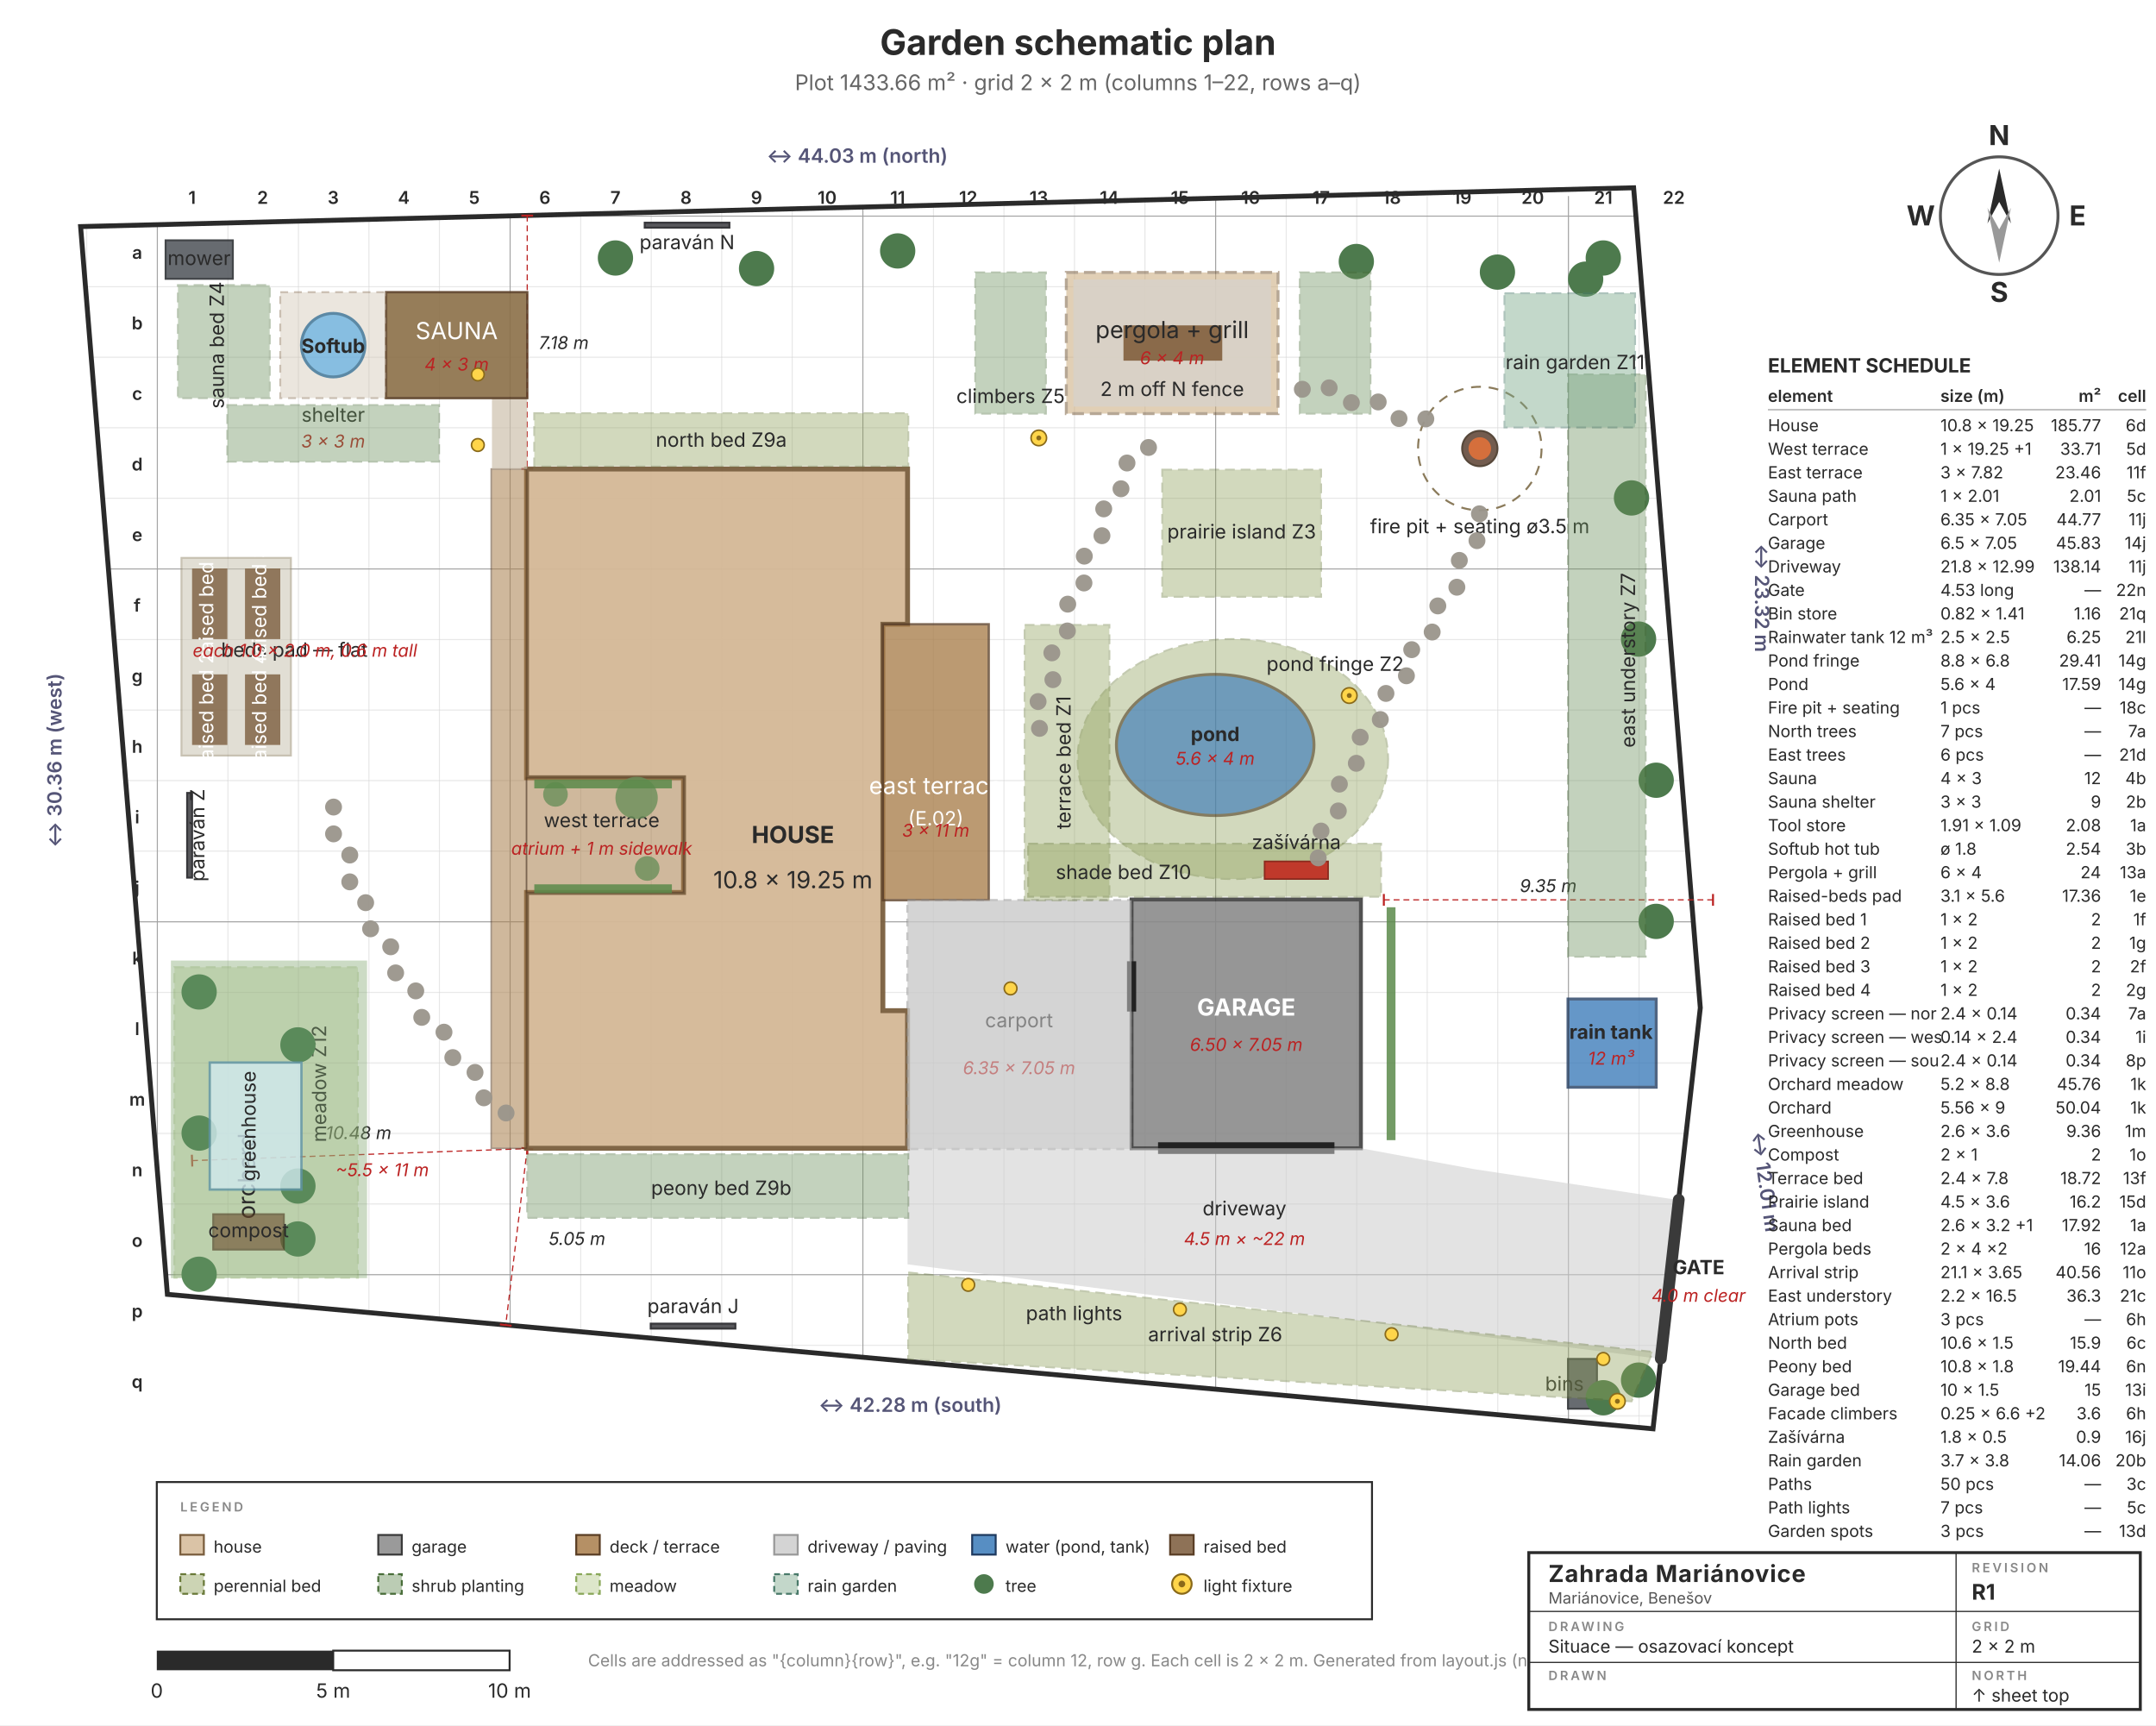
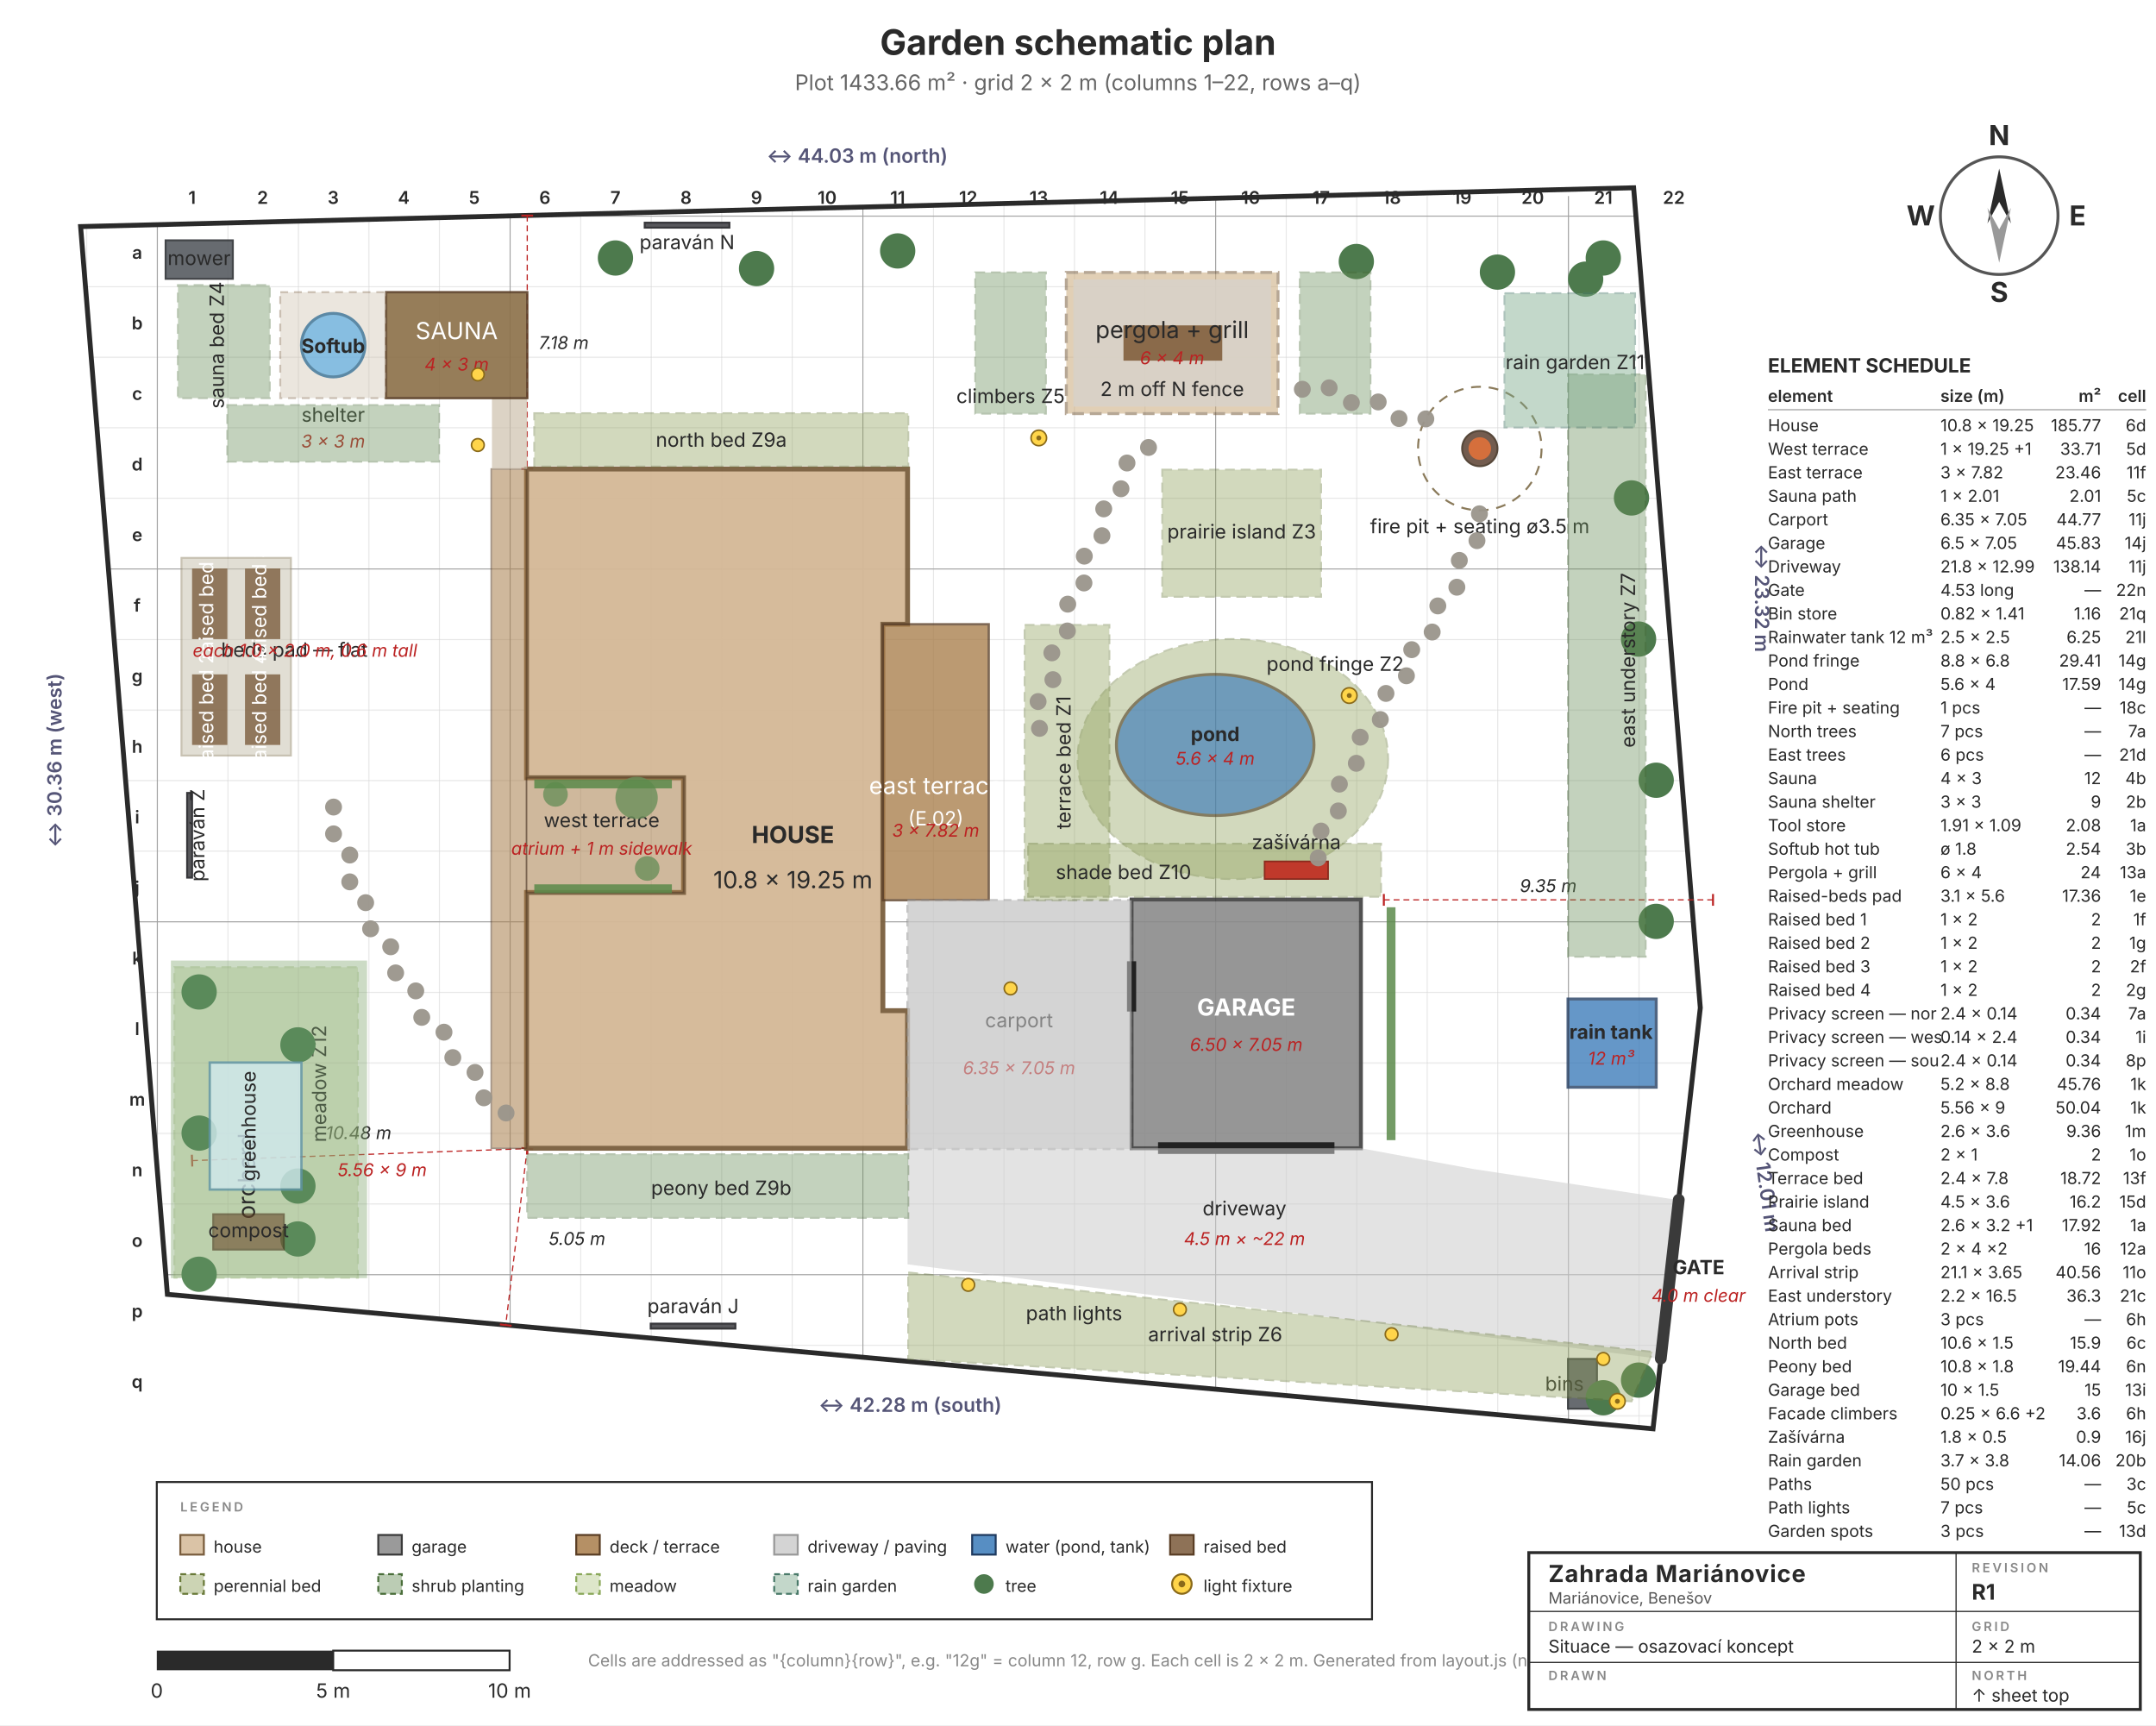
<svg xmlns="http://www.w3.org/2000/svg" viewBox="0 0 1100 880" font-family="-apple-system, BlinkMacSystemFont, sans-serif">
  <defs>
    <pattern id="cellgrid" width="36" height="36" patternUnits="userSpaceOnUse">
      <path d="M 36 0 L 0 0 0 36" fill="none" stroke="#d8d8d8" stroke-width="0.6" />
    </pattern>
    <pattern id="majorgrid" x="0" y="0" width="180" height="180" patternUnits="userSpaceOnUse">
      <rect width="180" height="180" fill="url(#cellgrid)" />
      <path d="M 180 0 L 0 0 0 180" fill="none" stroke="#a0a0a0" stroke-width="1" />
    </pattern>
    <clipPath id="plotShape">
      <polygon points="-38.88,5.58 753.48,-14.22 787.5,404.1 779.4,475.74 763.38,618.84 5.4,550.26" />
    </clipPath>
  </defs>
  <style>
    text { font-family: -apple-system, sans-serif; fill: #2a2a2a; }
    .title { font-size: 18px; font-weight: 700; text-anchor: middle; }
    .subtitle { font-size: 11px; fill: #666; text-anchor: middle; }
    .lbl { font-size: 12px; text-anchor: middle; }
    .lbl-w { font-size: 12px; text-anchor: middle; fill: white; }
    .lbl-sm { font-size: 10px; text-anchor: middle; }
    .lbl-sm-w { font-size: 10px; text-anchor: middle; fill: white; }
    .compass { font-size: 14px; font-weight: 700; text-anchor: middle; }
    .strana { font-size: 10px; fill: #557; font-weight: 600; text-anchor: middle; }
    .dim { font-size: 9px; fill: #b22; text-anchor: middle; font-style: italic; }
    .axis { font-size: 9px; fill: #555; text-anchor: middle; font-weight: 600; }
    .tb-proj { font-size: 12px; font-weight: 700; letter-spacing: 0.4px; }
    .tb-sub { font-size: 8px; fill: #555; }
    .tb-lbl { font-size: 6.5px; fill: #888; font-weight: 600; letter-spacing: 1.2px; }
    .tb-val { font-size: 9px; }
    .tb-rev { font-size: 11px; font-weight: 700; }
    .leg { font-size: 8.5px; }
    .note { font-size: 8.5px; fill: #888; }
  </style>
  <rect x="0" y="0" width="1100" height="880" fill="white" />
  <text x="550" y="28" class="title">Garden schematic plan</text>
  <text x="550" y="46" class="subtitle">Plot 1433.66 m² · grid 2 × 2 m (columns 1–22, rows a–q)</text>
  <g transform="translate(80, 110)">
    <g clip-path="url(#plotShape)">
      <rect x="-50" y="-10" width="900" height="700" fill="url(#majorgrid)" />
    </g>
    <polygon points="-38.88,5.58 753.48,-14.22 787.5,404.1 779.4,475.74 763.38,618.84 5.4,550.26" fill="none" stroke="#2a2a2a" stroke-width="2.5" />
    <g class="axis-labels" font-size="9" fill="#555" text-anchor="middle" font-weight="600">
      <text x="18" y="-6">1</text>
      <text x="54" y="-6">2</text>
      <text x="90" y="-6">3</text>
      <text x="126" y="-6">4</text>
      <text x="162" y="-6">5</text>
      <text x="198" y="-6">6</text>
      <text x="234" y="-6">7</text>
      <text x="270" y="-6">8</text>
      <text x="306" y="-6">9</text>
      <text x="342" y="-6">10</text>
      <text x="378" y="-6">11</text>
      <text x="414" y="-6">12</text>
      <text x="450" y="-6">13</text>
      <text x="486" y="-6">14</text>
      <text x="522" y="-6">15</text>
      <text x="558" y="-6">16</text>
      <text x="594" y="-6">17</text>
      <text x="630" y="-6">18</text>
      <text x="666" y="-6">19</text>
      <text x="702" y="-6">20</text>
      <text x="738" y="-6">21</text>
      <text x="774" y="-6">22</text>
    </g>
    <g class="axis-labels" font-size="9" fill="#555" text-anchor="middle" font-weight="600">
      <text x="-10" y="22">a</text>
      <text x="-10" y="58">b</text>
      <text x="-10" y="94">c</text>
      <text x="-10" y="130">d</text>
      <text x="-10" y="166">e</text>
      <text x="-10" y="202">f</text>
      <text x="-10" y="238">g</text>
      <text x="-10" y="274">h</text>
      <text x="-10" y="310">i</text>
      <text x="-10" y="346">j</text>
      <text x="-10" y="382">k</text>
      <text x="-10" y="418">l</text>
      <text x="-10" y="454">m</text>
      <text x="-10" y="490">n</text>
      <text x="-10" y="526">o</text>
      <text x="-10" y="562">p</text>
      <text x="-10" y="598">q</text>
    </g>
    <text x="357.3" y="-27" class="strana">↔ 44.03 m (north)</text>
    <text x="815.4" y="194.94" class="strana" transform="rotate(90, 815.4, 194.94)">↔ 23.32 m</text>
    <text x="817.2" y="493.2" class="strana" transform="rotate(82, 817.2, 493.2)">↔ 12.01 m</text>
    <text x="384.3" y="610.2" class="strana">↔ 42.28 m (south)</text>
    <text x="-48.6" y="277.92" class="strana" transform="rotate(-90, -48.6, 277.92)">↔ 30.36 m (west)</text>
    <g stroke="#b22" stroke-width="0.6" fill="#b22">
      <line x1="189" y1="0" x2="189" y2="129.06" stroke-dasharray="3,2" />
      <line x1="186" y1="0" x2="192" y2="0" stroke-width="1" />
      <line x1="186" y1="129.06" x2="192" y2="129.06" stroke-width="1" />
      <text x="194.94" y="68.04" font-size="9" font-style="italic" stroke="none" text-anchor="start">7.18 m</text>
      <line x1="18" y1="482.04" x2="189" y2="475.92" stroke-dasharray="3,2" />
      <line x1="18.11" y1="485.04" x2="17.89" y2="479.04" stroke-width="1" />
      <line x1="189.11" y1="478.92" x2="188.89" y2="472.92" stroke-width="1" />
      <text x="102.96" y="471.06" font-size="9" font-style="italic" stroke="none" text-anchor="middle">10.48 m</text>
      <line x1="189" y1="475.92" x2="178.02" y2="565.92" stroke-dasharray="3,2" />
      <line x1="186.02" y1="475.56" x2="191.98" y2="476.28" stroke-width="1" />
      <line x1="175.04" y1="565.56" x2="181" y2="566.28" stroke-width="1" />
      <text x="199.98" y="525.06" font-size="9" font-style="italic" stroke="none" text-anchor="start">5.05 m</text>
      <line x1="626.04" y1="349.02" x2="793.98" y2="349.02" stroke-dasharray="3,2" />
      <line x1="626.04" y1="352.02" x2="626.04" y2="346.02" stroke-width="1" />
      <line x1="793.98" y1="352.02" x2="793.98" y2="346.02" stroke-width="1" />
      <text x="709.92" y="345.06" font-size="9" font-style="italic" stroke="none" text-anchor="middle">9.35 m</text>
    </g>
    <g class="el" data-id="house">
      <polygon points="188.64,129.24 383.04,129.24 383.04,208.44 370.44,208.44 370.44,405.54 383.04,405.54 383.04,475.74 188.64,475.74 188.64,345.24 268.74,345.24 268.74,286.74 188.64,286.74" fill="#d4b896" opacity="0.95" stroke="#7a5e3e" stroke-width="2.5" />
      <text x="324.54" y="320.04" class="lbl" font-size="20" font-weight="700">HOUSE</text>
      <text x="324.54" y="343.08" class="lbl">10.8 × 19.25 m</text>
    </g>
    <g class="el" data-id="westTerrace">
      <rect x="170.64" y="129.24" width="18" height="346.5" fill="#a87d4a" opacity="0.55" stroke="#5a3e25" stroke-width="0.8" />
      <rect x="188.64" y="286.74" width="80.1" height="58.5" fill="#a87d4a" opacity="0.55" stroke="#5a3e25" stroke-width="0.8" />
      <text x="226.98" y="311.94" class="lbl-sm">west terrace</text>
      <text x="226.98" y="325.98" class="dim">atrium + 1 m sidewalk</text>
    </g>
    <g class="el" data-id="eastTerrace">
      <rect x="370.44" y="208.44" width="54" height="140.76" fill="#a87d4a" opacity="0.78" stroke="#5a3e25" stroke-width="1.2" />
      <text x="397.44" y="295.02" class="lbl-w">east terrace</text>
      <text x="397.44" y="311.04" class="lbl-sm-w">(E.02)</text>
-       <text x="397.44" y="316.8" class="dim" fill="#fff">3 × 11 m</text>
+       <text x="397.44" y="316.8" class="dim" fill="#fff">3 × 7.82 m</text>
    </g>
    <g class="el" data-id="saunaPath">
      <rect x="171" y="93.06" width="18" height="36.18" fill="#cdc1ad" opacity="0.7" />
    </g>
    <g class="el" data-id="carport">
      <rect x="383.04" y="349.2" width="114.3" height="126.9" fill="#bdbdbd" opacity="0.5" stroke="#888" stroke-width="1.2" stroke-dasharray="4,3" />
      <text x="439.92" y="414" class="lbl-sm">carport</text>
      <text x="439.92" y="437.94" class="dim">6.35 × 7.05 m</text>
    </g>
    <g class="el" data-id="garage">
      <rect x="497.34" y="348.84" width="117" height="126.9" fill="#888" opacity="0.88" stroke="#3a3a3a" stroke-width="2" />
      <rect x="510.84" y="472.68" width="90" height="5.94" fill="#222" />
      <rect x="495" y="380.34" width="4.68" height="25.65" fill="#222" />
      <text x="555.84" y="408.06" class="lbl-w" font-size="14" font-weight="700">GARAGE</text>
      <text x="555.84" y="426.06" class="dim" fill="#fff">6.50 × 7.05 m</text>
    </g>
    <g class="el" data-id="driveway">
      <polygon points="383.04,349.2 497.34,349.2 497.34,475.74 614.34,475.74 671.94,486.36 775.44,502.02 765.9,583.02 383.04,534.96" fill="#cccccc" opacity="0.55" />
      <text x="554.94" y="509.94" class="lbl-sm">driveway</text>
      <text x="554.94" y="525.06" class="dim">4.5 m × ~22 m</text>
    </g>
    <g class="el" data-id="gate">
      <line x1="776.52" y1="502.02" x2="767.34" y2="583.02" fill="none" stroke="#3a3a3a" stroke-width="6" stroke-linecap="round" />
      <text x="786.6" y="540" class="lbl-sm" font-weight="700" text-anchor="start">GATE</text>
      <text x="786.6" y="554.04" class="dim" text-anchor="start">4.0 m clear</text>
    </g>
    <g class="el" data-id="binStore">
      <g clip-path="url(#plotShape)">
        <rect x="720" y="583.2" width="14.76" height="25.38" fill="#5a5e64" opacity="0.92" stroke="#33363a" stroke-width="1" />
      </g>
      <text x="718.2" y="599.4" class="lbl-sm" fill="#333" text-anchor="end">bins</text>
    </g>
    <g class="el" data-id="rainTank">
      <rect x="720" y="399.6" width="45" height="45" fill="#3a7ab8" opacity="0.78" stroke="#1f3a5f" stroke-width="1.5" />
      <text x="741.96" y="419.94" class="lbl-sm" fill="#fff" font-weight="700">rain tank</text>
      <text x="741.96" y="433.08" class="dim" fill="#fff">12 m³</text>
    </g>
    <g class="el" data-id="pondFringe">
      <ellipse cx="549" cy="277.2" rx="79.2" ry="61.2" fill="#8fa05a" opacity="0.4" stroke="#6a7a3a" stroke-width="1" stroke-dasharray="5,3" />
      <text x="601.2" y="232.2" class="lbl-sm" fill="#3a5a28">pond fringe Z2</text>
    </g>
    <g class="el" data-id="pond">
      <ellipse cx="540" cy="270" rx="50.4" ry="36" fill="#3a7ab8" opacity="0.65" stroke="#5a4a30" stroke-width="1.5" />
      <text x="540" y="268.02" class="lbl-sm" fill="#fff" font-weight="700">pond</text>
      <text x="540" y="280.08" class="dim" fill="#fff">5.6 × 4 m</text>
    </g>
    <g class="el" data-id="firePit">
      <circle cx="675" cy="118.8" r="31.5" fill="none" stroke="#8a7a5a" stroke-width="1" stroke-dasharray="5,4" />
      <circle cx="675" cy="118.8" r="9" fill="#5a4030" opacity="0.85" stroke="#3a2818" stroke-width="1" />
      <circle cx="675" cy="118.8" r="5.76" fill="#ff7733" opacity="0.7" />
      <text x="675" y="162" class="lbl-sm" fill="#5a4828">fire pit + seating ø3.5 m</text>
    </g>
    <g class="el" data-id="northTrees">
      <circle cx="234" cy="21.6" r="9" fill="#4d7a4d" />
      <circle cx="306" cy="27" r="9" fill="#4d7a4d" />
      <circle cx="378" cy="18" r="9" fill="#4d7a4d" />
      <circle cx="612" cy="23.4" r="9" fill="#4d7a4d" />
      <circle cx="684" cy="28.8" r="9" fill="#4d7a4d" />
      <circle cx="738" cy="21.6" r="9" fill="#4d7a4d" />
      <circle cx="729" cy="32.4" r="9" fill="#4d7a4d" />
    </g>
    <g class="el" data-id="eastTrees">
      <circle cx="752.4" cy="144" r="9" fill="#4d7a4d" />
      <circle cx="756" cy="216" r="9" fill="#4d7a4d" />
      <circle cx="765" cy="288" r="9" fill="#4d7a4d" />
      <circle cx="765" cy="360" r="9" fill="#4d7a4d" />
      <circle cx="756" cy="594" r="9" fill="#4d7a4d" />
      <circle cx="738" cy="603" r="9" fill="#4d7a4d" />
    </g>
    <g class="el" data-id="sauna">
      <rect x="117" y="39.06" width="72" height="54" fill="#8b6f47" opacity="0.9" stroke="#5a3e25" stroke-width="1.2" />
      <text x="153" y="63" class="lbl-w">SAUNA</text>
      <text x="153" y="79.02" class="dim" fill="#fff">4 × 3 m</text>
    </g>
    <g class="el" data-id="saunaShelter">
      <rect x="63" y="39.06" width="54" height="54" fill="#cdc1ad" opacity="0.4" stroke="#7a5e3e" stroke-width="1" stroke-dasharray="4,3" />
      <text x="90" y="105.12" class="lbl-sm" fill="#5a4828">shelter</text>
      <text x="90" y="118.26" class="dim">3 × 3 m</text>
    </g>
    <g class="el" data-id="toolStore">
      <g clip-path="url(#plotShape)">
        <rect x="4.5" y="12.6" width="34.29" height="19.62" fill="#5a5e64" opacity="0.92" stroke="#33363a" stroke-width="1" />
      </g>
      <text x="21.6" y="25.2" class="lbl-sm" fill="#fff">mower</text>
    </g>
    <g class="el" data-id="softub">
      <circle cx="90" cy="66.06" r="16.2" fill="#5dade2" opacity="0.7" stroke="#1f618d" stroke-width="1.5" />
      <text x="90" y="70.02" class="lbl-sm" fill="#1f3a5f" font-weight="700">Softub</text>
    </g>
    <g class="el" data-id="pergola">
      <rect x="464.04" y="28.98" width="108" height="72" fill="#c8a878" opacity="0.55" stroke="#7a5e3e" stroke-width="1.5" stroke-dasharray="6,3" />
      <rect x="467.64" y="32.58" width="100.8" height="64.8" fill="#d8d2c8" opacity="0.9" />
      <rect x="493.2" y="55.98" width="50.4" height="18" fill="#8a6a4a" />
      <text x="518.04" y="62.46" class="lbl">pergola + grill</text>
      <text x="518.04" y="75.78" class="dim">6 × 4 m</text>
      <text x="518.04" y="91.98" class="lbl-sm" fill="#5a4828">2 m off N fence</text>
    </g>
    <g class="el" data-id="raisedBedsPad">
      <g clip-path="url(#plotShape)">
        <rect x="12.6" y="174.6" width="55.8" height="100.8" fill="#c8c2b0" opacity="0.55" stroke="#9a9074" stroke-width="1" />
      </g>
      <text x="70.2" y="225" class="lbl-sm" fill="#5a5030" text-anchor="start">beds pad — flat</text>
    </g>
    <g class="el" data-id="raisedBed1">
      <rect x="18" y="180" width="18" height="36" fill="#7a5a3a" opacity="0.78" />
      <text x="28.8" y="198" class="lbl-sm-w" transform="rotate(-90, 28.8, 198)">raised bed 1</text>
    </g>
    <g class="el" data-id="raisedBed2">
      <rect x="18" y="234" width="18" height="36" fill="#7a5a3a" opacity="0.78" />
      <text x="28.8" y="252" class="lbl-sm-w" transform="rotate(-90, 28.8, 252)">raised bed 2</text>
    </g>
    <g class="el" data-id="raisedBed3">
      <rect x="45" y="180" width="18" height="36" fill="#7a5a3a" opacity="0.78" />
      <text x="55.8" y="198" class="lbl-sm-w" transform="rotate(-90, 55.8, 198)">raised bed 3</text>
    </g>
    <g class="el" data-id="raisedBed4">
      <rect x="45" y="234" width="18" height="36" fill="#7a5a3a" opacity="0.78" />
      <text x="55.8" y="252" class="lbl-sm-w" transform="rotate(-90, 55.8, 252)">raised bed 4</text>
      <text x="75.6" y="225" class="dim" text-anchor="start">each 1.0 × 2.0 m, 0.6 m tall</text>
    </g>
    <g class="el" data-id="screenNorth">
      <rect x="248.94" y="3.6" width="43.2" height="2.52" fill="#4a4a4e" opacity="0.92" stroke="#26262a" stroke-width="1" />
      <text x="270.54" y="17.1" class="lbl-sm" fill="#3a3a3e">paraván N</text>
    </g>
    <g class="el" data-id="screenWest">
      <rect x="15.48" y="294.48" width="2.52" height="43.2" fill="#4a4a4e" opacity="0.92" stroke="#26262a" stroke-width="1" />
      <text x="24.3" y="316.08" class="lbl-sm" fill="#3a3a3e" transform="rotate(-90, 24.3, 316.08)">paraván Z</text>
    </g>
    <g class="el" data-id="screenSouth">
      <rect x="252" y="565.2" width="43.2" height="2.52" fill="#4a4a4e" opacity="0.92" stroke="#26262a" stroke-width="1" />
      <text x="273.6" y="559.8" class="lbl-sm" fill="#3a3a3e">paraván J</text>
    </g>
    <g class="el" data-id="orchardMeadow">
      <g clip-path="url(#plotShape)">
        <rect x="9" y="383.4" width="93.6" height="158.4" fill="#b5c98a" opacity="0.35" stroke="#8aa85a" stroke-width="1" stroke-dasharray="5,3" />
      </g>
      <text x="86.4" y="442.8" class="lbl-sm" fill="#3a5a28" transform="rotate(-90, 86.4, 442.8)">meadow Z12</text>
    </g>
    <g class="el" data-id="orchard">
      <g clip-path="url(#plotShape)">
        <rect x="7.2" y="379.98" width="100.08" height="162" fill="#7fa66f" opacity="0.4" />
      </g>
      <circle cx="21.6" cy="396" r="9" fill="#5a8a5a" />
      <circle cx="72" cy="423" r="9" fill="#5a8a5a" />
      <circle cx="21.6" cy="468" r="9" fill="#5a8a5a" />
      <circle cx="72" cy="495" r="9" fill="#5a8a5a" />
      <circle cx="21.6" cy="540" r="9" fill="#5a8a5a" />
      <circle cx="72" cy="522" r="9" fill="#5a8a5a" />
      <text x="50.04" y="489.96" class="lbl" transform="rotate(-90, 50.04, 489.96)">orchard</text>
-       <text x="115.02" y="489.96" class="dim" text-anchor="start">~5.5 × 11 m</text>
+       <text x="115.02" y="489.96" class="dim" text-anchor="start">5.56 × 9 m</text>
    </g>
    <g class="el" data-id="greenhouse">
      <g clip-path="url(#plotShape)">
        <rect x="27" y="432" width="46.8" height="64.8" fill="#cfe8ef" opacity="0.8" stroke="#5f93a8" stroke-width="1.2" />
      </g>
      <text x="50.4" y="464.4" class="lbl-sm" fill="#245a6a" transform="rotate(-90, 50.4, 464.4)">greenhouse</text>
    </g>
    <g class="el" data-id="compost">
      <g clip-path="url(#plotShape)">
        <rect x="28.8" y="509.4" width="36" height="18" fill="#6a4a2a" opacity="0.6" stroke="#4a3218" stroke-width="1" />
      </g>
      <text x="46.8" y="521.1" class="lbl-sm" fill="#fff">compost</text>
    </g>
    <g class="el" data-id="bedTerrace">
      <rect x="442.8" y="208.8" width="43.2" height="140.4" fill="#8fa05a" opacity="0.4" stroke="#6a7a3a" stroke-width="1" stroke-dasharray="5,3" />
      <text x="466.2" y="279" class="lbl-sm" fill="#3a5a28" transform="rotate(-90, 466.2, 279)">terrace bed Z1</text>
    </g>
    <g class="el" data-id="prairieIsland">
      <rect x="513" y="129.6" width="81" height="64.8" fill="#8fa05a" opacity="0.4" stroke="#6a7a3a" stroke-width="1" stroke-dasharray="5,3" />
      <text x="553.5" y="164.7" class="lbl-sm" fill="#3a5a28">prairie island Z3</text>
    </g>
    <g class="el" data-id="saunaBed">
      <rect x="10.8" y="35.46" width="46.8" height="57.6" fill="#6a8e5a" opacity="0.4" stroke="#4a6e3a" stroke-width="1" stroke-dasharray="5,3" />
      <rect x="36" y="96.66" width="108" height="28.8" fill="#6a8e5a" opacity="0.4" stroke="#4a6e3a" stroke-width="1" stroke-dasharray="5,3" />
      <text x="34.2" y="66.06" class="lbl-sm" fill="#3a5a28" transform="rotate(-90, 34.2, 66.06)">sauna bed Z4</text>
    </g>
    <g class="el" data-id="pergolaBeds">
      <rect x="417.6" y="28.98" width="36" height="72" fill="#6a8e5a" opacity="0.4" stroke="#4a6e3a" stroke-width="1" stroke-dasharray="5,3" />
      <rect x="583.2" y="28.98" width="36" height="72" fill="#6a8e5a" opacity="0.4" stroke="#4a6e3a" stroke-width="1" stroke-dasharray="5,3" />
      <text x="435.6" y="95.58" class="lbl-sm" fill="#3a5a28">climbers Z5</text>
    </g>
    <g class="el" data-id="arrivalStrip">
      <polygon points="383.4,539.1 763.2,579.6 752.4,604.8 383.4,583.2" fill="#8fa05a" opacity="0.4" stroke="#6a7a3a" stroke-width="1" stroke-dasharray="5,3" />
      <text x="540" y="574.2" class="lbl-sm" fill="#3a5a28">arrival strip Z6</text>
    </g>
    <g class="el" data-id="eastUnderstory">
      <rect x="720" y="81" width="39.6" height="297" fill="#6a8e5a" opacity="0.4" stroke="#4a6e3a" stroke-width="1" stroke-dasharray="5,3" />
      <text x="754.2" y="226.8" class="lbl-sm" fill="#3a5a28" transform="rotate(-90, 754.2, 226.8)">east understory Z7</text>
    </g>
    <g class="el" data-id="atriumPots">
      <circle cx="203.4" cy="295.2" r="6.3" fill="#6a8e5a" opacity="0.8" />
      <circle cx="244.8" cy="297" r="10.8" fill="#6a8e5a" opacity="0.8" />
      <circle cx="250.2" cy="333" r="6.3" fill="#6a8e5a" opacity="0.8" />
    </g>
    <g class="el" data-id="northFoundation">
      <rect x="192.6" y="100.8" width="190.8" height="27" fill="#8fa05a" opacity="0.4" stroke="#6a7a3a" stroke-width="1" stroke-dasharray="5,3" />
      <text x="288" y="117.9" class="lbl-sm" fill="#3a5a28">north bed Z9a</text>
    </g>
    <g class="el" data-id="southFoundation">
      <rect x="189" y="478.8" width="194.4" height="32.4" fill="#6a8e5a" opacity="0.4" stroke="#4a6e3a" stroke-width="1" stroke-dasharray="5,3" />
      <text x="288" y="499.5" class="lbl-sm" fill="#3a5a28">peony bed Z9b</text>
    </g>
    <g class="el" data-id="garageFaceBed">
      <rect x="444.6" y="320.4" width="180" height="27" fill="#8fa05a" opacity="0.4" stroke="#6a7a3a" stroke-width="1" stroke-dasharray="5,3" />
      <text x="493.2" y="338.4" class="lbl-sm" fill="#3a5a28">shade bed Z10</text>
    </g>
    <g class="el" data-id="facadeClimbers">
      <rect x="627.48" y="352.8" width="4.5" height="118.8" fill="#5a8a4a" opacity="0.85" />
      <rect x="192.6" y="287.64" width="70.2" height="4.5" fill="#5a8a4a" opacity="0.85" />
      <rect x="192.6" y="341.1" width="70.2" height="4.5" fill="#5a8a4a" opacity="0.85" />
    </g>
    <g class="el" data-id="zasivarna">
      <rect x="565.2" y="329.4" width="32.4" height="9" fill="#c0392b" stroke="#8a2a1e" stroke-width="0.8" />
      <text x="581.4" y="323.1" class="lbl-sm" fill="#8a2a1e">zašívárna</text>
    </g>
    <g class="el" data-id="rainGarden">
      <rect x="687.6" y="39.6" width="66.6" height="68.4" fill="#7aa88a" opacity="0.45" stroke="#4a7a6a" stroke-width="1" stroke-dasharray="5,3" />
      <text x="723.6" y="78.3" class="lbl-sm" fill="#3a5a28">rain garden Z11</text>
    </g>
    <g class="el" data-id="steppingPaths">
      <circle cx="178.2" cy="457.74" r="4.32" fill="#9a958c" opacity="0.95" />
      <circle cx="166.86" cy="450" r="4.32" fill="#9a958c" opacity="0.95" />
      <circle cx="162.36" cy="437.04" r="4.32" fill="#9a958c" opacity="0.95" />
      <circle cx="151.02" cy="429.48" r="4.32" fill="#9a958c" opacity="0.95" />
      <circle cx="146.52" cy="416.52" r="4.32" fill="#9a958c" opacity="0.95" />
      <circle cx="135.18" cy="408.96" r="4.32" fill="#9a958c" opacity="0.95" />
      <circle cx="132.12" cy="395.46" r="4.32" fill="#9a958c" opacity="0.95" />
      <circle cx="121.86" cy="386.28" r="4.32" fill="#9a958c" opacity="0.95" />
      <circle cx="119.34" cy="372.96" r="4.32" fill="#9a958c" opacity="0.95" />
      <circle cx="109.08" cy="363.78" r="4.32" fill="#9a958c" opacity="0.95" />
      <circle cx="106.56" cy="350.46" r="4.32" fill="#9a958c" opacity="0.95" />
      <circle cx="98.46" cy="339.84" r="4.32" fill="#9a958c" opacity="0.95" />
      <circle cx="98.46" cy="326.16" r="4.32" fill="#9a958c" opacity="0.95" />
      <circle cx="90.18" cy="315.36" r="4.32" fill="#9a958c" opacity="0.95" />
      <circle cx="90.18" cy="301.68" r="4.32" fill="#9a958c" opacity="0.95" />
      <circle cx="450.36" cy="261.54" r="4.32" fill="#9a958c" opacity="0.95" />
      <circle cx="449.64" cy="247.86" r="4.32" fill="#9a958c" opacity="0.95" />
      <circle cx="457.2" cy="236.7" r="4.32" fill="#9a958c" opacity="0.95" />
      <circle cx="456.66" cy="223.02" r="4.32" fill="#9a958c" opacity="0.95" />
      <circle cx="464.58" cy="211.86" r="4.32" fill="#9a958c" opacity="0.95" />
      <circle cx="464.76" cy="198.18" r="4.32" fill="#9a958c" opacity="0.95" />
      <circle cx="473.04" cy="187.38" r="4.32" fill="#9a958c" opacity="0.95" />
      <circle cx="473.22" cy="173.7" r="4.32" fill="#9a958c" opacity="0.95" />
      <circle cx="482.22" cy="163.26" r="4.32" fill="#9a958c" opacity="0.95" />
      <circle cx="483.12" cy="149.58" r="4.32" fill="#9a958c" opacity="0.95" />
      <circle cx="491.94" cy="139.32" r="4.32" fill="#9a958c" opacity="0.95" />
      <circle cx="495" cy="126.18" r="4.32" fill="#9a958c" opacity="0.95" />
      <circle cx="505.98" cy="118.26" r="4.32" fill="#9a958c" opacity="0.95" />
      <circle cx="584.46" cy="88.56" r="4.32" fill="#9a958c" opacity="0.95" />
      <circle cx="598.14" cy="87.84" r="4.32" fill="#9a958c" opacity="0.95" />
      <circle cx="609.48" cy="95.4" r="4.32" fill="#9a958c" opacity="0.95" />
      <circle cx="623.16" cy="95.04" r="4.32" fill="#9a958c" opacity="0.95" />
      <circle cx="633.78" cy="103.5" r="4.32" fill="#9a958c" opacity="0.95" />
      <circle cx="647.46" cy="103.68" r="4.32" fill="#9a958c" opacity="0.95" />
      <circle cx="674.82" cy="152.1" r="4.32" fill="#9a958c" opacity="0.95" />
      <circle cx="673.56" cy="165.78" r="4.32" fill="#9a958c" opacity="0.95" />
      <circle cx="664.56" cy="175.86" r="4.32" fill="#9a958c" opacity="0.95" />
      <circle cx="663.3" cy="189.54" r="4.32" fill="#9a958c" opacity="0.95" />
      <circle cx="653.58" cy="199.08" r="4.32" fill="#9a958c" opacity="0.95" />
      <circle cx="650.7" cy="212.4" r="4.32" fill="#9a958c" opacity="0.95" />
      <circle cx="640.26" cy="221.4" r="4.32" fill="#9a958c" opacity="0.95" />
      <circle cx="637.56" cy="234.72" r="4.32" fill="#9a958c" opacity="0.95" />
      <circle cx="627.12" cy="243.72" r="4.32" fill="#9a958c" opacity="0.95" />
      <circle cx="624.24" cy="257.04" r="4.32" fill="#9a958c" opacity="0.95" />
      <circle cx="613.98" cy="266.04" r="4.32" fill="#9a958c" opacity="0.95" />
      <circle cx="612" cy="279.36" r="4.32" fill="#9a958c" opacity="0.95" />
      <circle cx="603.36" cy="289.98" r="4.32" fill="#9a958c" opacity="0.95" />
      <circle cx="602.82" cy="303.66" r="4.32" fill="#9a958c" opacity="0.95" />
      <circle cx="594" cy="313.92" r="4.32" fill="#9a958c" opacity="0.95" />
      <circle cx="592.56" cy="327.6" r="4.32" fill="#9a958c" opacity="0.95" />
    </g>
    <g class="el" data-id="pathLights">
      <circle cx="414" cy="545.4" r="3.24" fill="#ffd54a" stroke="#8a6a1a" stroke-width="0.8" />
      <circle cx="522" cy="558" r="3.24" fill="#ffd54a" stroke="#8a6a1a" stroke-width="0.8" />
      <circle cx="630" cy="570.6" r="3.24" fill="#ffd54a" stroke="#8a6a1a" stroke-width="0.8" />
      <circle cx="738" cy="583.2" r="3.24" fill="#ffd54a" stroke="#8a6a1a" stroke-width="0.8" />
      <circle cx="163.8" cy="81" r="3.24" fill="#ffd54a" stroke="#8a6a1a" stroke-width="0.8" />
      <circle cx="163.8" cy="117" r="3.24" fill="#ffd54a" stroke="#8a6a1a" stroke-width="0.8" />
      <circle cx="435.6" cy="394.2" r="3.24" fill="#ffd54a" stroke="#8a6a1a" stroke-width="0.8" />
      <text x="468" y="563.4" class="lbl-sm" fill="#8a6a1a">path lights</text>
    </g>
    <g class="el" data-id="gardenSpots">
      <circle cx="745.2" cy="604.8" r="3.96" fill="#ffd54a" stroke="#8a6a1a" stroke-width="0.8" />
      <circle cx="745.2" cy="604.8" r="1.26" fill="#8a6a1a" />
      <circle cx="608.4" cy="244.8" r="3.96" fill="#ffd54a" stroke="#8a6a1a" stroke-width="0.8" />
      <circle cx="608.4" cy="244.8" r="1.26" fill="#8a6a1a" />
      <circle cx="450" cy="113.4" r="3.96" fill="#ffd54a" stroke="#8a6a1a" stroke-width="0.8" />
      <circle cx="450" cy="113.4" r="1.26" fill="#8a6a1a" />
    </g>
  </g>
  <g transform="translate(1020, 110)">
    <circle cx="0" cy="0" r="30" fill="white" stroke="#555" stroke-width="1.5" />
    <path d="M 0 -24 L 6 4 L 0 -7 L -6 4 Z" fill="#2a2a2a" />
    <path d="M 0 7 L 6 -4 L 0 24 L -6 -4 Z" fill="#999" />
    <text x="0" y="-36" class="compass">N</text>
    <text x="0" y="44" class="compass">S</text>
    <text x="-40" y="5" class="compass">W</text>
    <text x="40" y="5" class="compass">E</text>
  </g>
  <g transform="translate(902, 190)" font-size="8.5" fill="#2a2a2a">
    <text x="0" y="0" font-weight="700" font-size="10">ELEMENT SCHEDULE</text>
    <text x="0" y="15" fill="#555" font-weight="600">element</text>
    <text x="88" y="15" fill="#555" font-weight="600">size (m)</text>
    <text x="170" y="15" fill="#555" font-weight="600" text-anchor="end">m²</text>
    <text x="193" y="15" fill="#555" font-weight="600" text-anchor="end">cell</text>
    <line x1="0" y1="19" x2="193" y2="19" stroke="#bbb" stroke-width="0.8" />
    <text x="0" y="30">House</text>
    <text x="88" y="30">10.8 × 19.25</text>
    <text x="170" y="30" text-anchor="end">185.77</text>
    <text x="193" y="30" text-anchor="end">6d</text>
    <text x="0" y="42">West terrace</text>
    <text x="88" y="42">1 × 19.25 +1</text>
    <text x="170" y="42" text-anchor="end">33.71</text>
    <text x="193" y="42" text-anchor="end">5d</text>
    <text x="0" y="54">East terrace</text>
    <text x="88" y="54">3 × 7.82</text>
    <text x="170" y="54" text-anchor="end">23.46</text>
    <text x="193" y="54" text-anchor="end">11f</text>
    <text x="0" y="66">Sauna path</text>
    <text x="88" y="66">1 × 2.01</text>
    <text x="170" y="66" text-anchor="end">2.01</text>
    <text x="193" y="66" text-anchor="end">5c</text>
    <text x="0" y="78">Carport</text>
    <text x="88" y="78">6.35 × 7.05</text>
    <text x="170" y="78" text-anchor="end">44.77</text>
    <text x="193" y="78" text-anchor="end">11j</text>
    <text x="0" y="90">Garage</text>
    <text x="88" y="90">6.5 × 7.05</text>
    <text x="170" y="90" text-anchor="end">45.83</text>
    <text x="193" y="90" text-anchor="end">14j</text>
    <text x="0" y="102">Driveway</text>
    <text x="88" y="102">21.8 × 12.99</text>
    <text x="170" y="102" text-anchor="end">138.14</text>
    <text x="193" y="102" text-anchor="end">11j</text>
    <text x="0" y="114">Gate</text>
    <text x="88" y="114">4.53 long</text>
    <text x="170" y="114" text-anchor="end">—</text>
    <text x="193" y="114" text-anchor="end">22n</text>
    <text x="0" y="126">Bin store</text>
    <text x="88" y="126">0.82 × 1.41</text>
    <text x="170" y="126" text-anchor="end">1.16</text>
    <text x="193" y="126" text-anchor="end">21q</text>
    <text x="0" y="138">Rainwater tank 12 m³</text>
    <text x="88" y="138">2.5 × 2.5</text>
    <text x="170" y="138" text-anchor="end">6.25</text>
    <text x="193" y="138" text-anchor="end">21l</text>
    <text x="0" y="150">Pond fringe</text>
    <text x="88" y="150">8.8 × 6.8</text>
    <text x="170" y="150" text-anchor="end">29.41</text>
    <text x="193" y="150" text-anchor="end">14g</text>
    <text x="0" y="162">Pond</text>
    <text x="88" y="162">5.6 × 4</text>
    <text x="170" y="162" text-anchor="end">17.59</text>
    <text x="193" y="162" text-anchor="end">14g</text>
    <text x="0" y="174">Fire pit + seating</text>
    <text x="88" y="174">1 pcs</text>
    <text x="170" y="174" text-anchor="end">—</text>
    <text x="193" y="174" text-anchor="end">18c</text>
    <text x="0" y="186">North trees</text>
    <text x="88" y="186">7 pcs</text>
    <text x="170" y="186" text-anchor="end">—</text>
    <text x="193" y="186" text-anchor="end">7a</text>
    <text x="0" y="198">East trees</text>
    <text x="88" y="198">6 pcs</text>
    <text x="170" y="198" text-anchor="end">—</text>
    <text x="193" y="198" text-anchor="end">21d</text>
    <text x="0" y="210">Sauna</text>
    <text x="88" y="210">4 × 3</text>
    <text x="170" y="210" text-anchor="end">12</text>
    <text x="193" y="210" text-anchor="end">4b</text>
    <text x="0" y="222">Sauna shelter</text>
    <text x="88" y="222">3 × 3</text>
    <text x="170" y="222" text-anchor="end">9</text>
    <text x="193" y="222" text-anchor="end">2b</text>
    <text x="0" y="234">Tool store</text>
    <text x="88" y="234">1.91 × 1.09</text>
    <text x="170" y="234" text-anchor="end">2.08</text>
    <text x="193" y="234" text-anchor="end">1a</text>
    <text x="0" y="246">Softub hot tub</text>
    <text x="88" y="246">ø 1.8</text>
    <text x="170" y="246" text-anchor="end">2.54</text>
    <text x="193" y="246" text-anchor="end">3b</text>
    <text x="0" y="258">Pergola + grill</text>
    <text x="88" y="258">6 × 4</text>
    <text x="170" y="258" text-anchor="end">24</text>
    <text x="193" y="258" text-anchor="end">13a</text>
    <text x="0" y="270">Raised-beds pad</text>
    <text x="88" y="270">3.1 × 5.6</text>
    <text x="170" y="270" text-anchor="end">17.36</text>
    <text x="193" y="270" text-anchor="end">1e</text>
    <text x="0" y="282">Raised bed 1</text>
    <text x="88" y="282">1 × 2</text>
    <text x="170" y="282" text-anchor="end">2</text>
    <text x="193" y="282" text-anchor="end">1f</text>
    <text x="0" y="294">Raised bed 2</text>
    <text x="88" y="294">1 × 2</text>
    <text x="170" y="294" text-anchor="end">2</text>
    <text x="193" y="294" text-anchor="end">1g</text>
    <text x="0" y="306">Raised bed 3</text>
    <text x="88" y="306">1 × 2</text>
    <text x="170" y="306" text-anchor="end">2</text>
    <text x="193" y="306" text-anchor="end">2f</text>
    <text x="0" y="318">Raised bed 4</text>
    <text x="88" y="318">1 × 2</text>
    <text x="170" y="318" text-anchor="end">2</text>
    <text x="193" y="318" text-anchor="end">2g</text>
    <text x="0" y="330">Privacy screen — nor</text>
    <text x="88" y="330">2.4 × 0.14</text>
    <text x="170" y="330" text-anchor="end">0.34</text>
    <text x="193" y="330" text-anchor="end">7a</text>
    <text x="0" y="342">Privacy screen — wes</text>
    <text x="88" y="342">0.14 × 2.4</text>
    <text x="170" y="342" text-anchor="end">0.34</text>
    <text x="193" y="342" text-anchor="end">1i</text>
    <text x="0" y="354">Privacy screen — sou</text>
    <text x="88" y="354">2.4 × 0.14</text>
    <text x="170" y="354" text-anchor="end">0.34</text>
    <text x="193" y="354" text-anchor="end">8p</text>
    <text x="0" y="366">Orchard meadow</text>
    <text x="88" y="366">5.2 × 8.8</text>
    <text x="170" y="366" text-anchor="end">45.76</text>
    <text x="193" y="366" text-anchor="end">1k</text>
    <text x="0" y="378">Orchard</text>
    <text x="88" y="378">5.56 × 9</text>
    <text x="170" y="378" text-anchor="end">50.04</text>
    <text x="193" y="378" text-anchor="end">1k</text>
    <text x="0" y="390">Greenhouse</text>
    <text x="88" y="390">2.6 × 3.6</text>
    <text x="170" y="390" text-anchor="end">9.36</text>
    <text x="193" y="390" text-anchor="end">1m</text>
    <text x="0" y="402">Compost</text>
    <text x="88" y="402">2 × 1</text>
    <text x="170" y="402" text-anchor="end">2</text>
    <text x="193" y="402" text-anchor="end">1o</text>
    <text x="0" y="414">Terrace bed</text>
    <text x="88" y="414">2.4 × 7.8</text>
    <text x="170" y="414" text-anchor="end">18.72</text>
    <text x="193" y="414" text-anchor="end">13f</text>
    <text x="0" y="426">Prairie island</text>
    <text x="88" y="426">4.5 × 3.6</text>
    <text x="170" y="426" text-anchor="end">16.2</text>
    <text x="193" y="426" text-anchor="end">15d</text>
    <text x="0" y="438">Sauna bed</text>
    <text x="88" y="438">2.6 × 3.2 +1</text>
    <text x="170" y="438" text-anchor="end">17.92</text>
    <text x="193" y="438" text-anchor="end">1a</text>
    <text x="0" y="450">Pergola beds</text>
    <text x="88" y="450">2 × 4 ×2</text>
    <text x="170" y="450" text-anchor="end">16</text>
    <text x="193" y="450" text-anchor="end">12a</text>
    <text x="0" y="462">Arrival strip</text>
    <text x="88" y="462">21.1 × 3.65</text>
    <text x="170" y="462" text-anchor="end">40.56</text>
    <text x="193" y="462" text-anchor="end">11o</text>
    <text x="0" y="474">East understory</text>
    <text x="88" y="474">2.2 × 16.5</text>
    <text x="170" y="474" text-anchor="end">36.3</text>
    <text x="193" y="474" text-anchor="end">21c</text>
    <text x="0" y="486">Atrium pots</text>
    <text x="88" y="486">3 pcs</text>
    <text x="170" y="486" text-anchor="end">—</text>
    <text x="193" y="486" text-anchor="end">6h</text>
    <text x="0" y="498">North bed</text>
    <text x="88" y="498">10.6 × 1.5</text>
    <text x="170" y="498" text-anchor="end">15.9</text>
    <text x="193" y="498" text-anchor="end">6c</text>
    <text x="0" y="510">Peony bed</text>
    <text x="88" y="510">10.8 × 1.8</text>
    <text x="170" y="510" text-anchor="end">19.44</text>
    <text x="193" y="510" text-anchor="end">6n</text>
    <text x="0" y="522">Garage bed</text>
    <text x="88" y="522">10 × 1.5</text>
    <text x="170" y="522" text-anchor="end">15</text>
    <text x="193" y="522" text-anchor="end">13i</text>
    <text x="0" y="534">Facade climbers</text>
    <text x="88" y="534">0.25 × 6.6 +2</text>
    <text x="170" y="534" text-anchor="end">3.6</text>
    <text x="193" y="534" text-anchor="end">6h</text>
    <text x="0" y="546">Zašívárna</text>
    <text x="88" y="546">1.8 × 0.5</text>
    <text x="170" y="546" text-anchor="end">0.9</text>
    <text x="193" y="546" text-anchor="end">16j</text>
    <text x="0" y="558">Rain garden</text>
    <text x="88" y="558">3.7 × 3.8</text>
    <text x="170" y="558" text-anchor="end">14.06</text>
    <text x="193" y="558" text-anchor="end">20b</text>
    <text x="0" y="570">Paths</text>
    <text x="88" y="570">50 pcs</text>
    <text x="170" y="570" text-anchor="end">—</text>
    <text x="193" y="570" text-anchor="end">3c</text>
    <text x="0" y="582">Path lights</text>
    <text x="88" y="582">7 pcs</text>
    <text x="170" y="582" text-anchor="end">—</text>
    <text x="193" y="582" text-anchor="end">5c</text>
    <text x="0" y="594">Garden spots</text>
    <text x="88" y="594">3 pcs</text>
    <text x="170" y="594" text-anchor="end">—</text>
    <text x="193" y="594" text-anchor="end">13d</text>
  </g>
  <g>
    <rect x="80" y="756" width="620" height="70" fill="white" stroke="#2a2a2a" stroke-width="1" />
    <text x="92" y="771" class="tb-lbl">LEGEND</text>
    <rect x="92" y="783" width="12" height="10" fill="#d4b896" fill-opacity="0.85" stroke="#7a5e3e" stroke-width="1" />
    <text x="109" y="792" class="leg">house</text>
    <rect x="193" y="783" width="12" height="10" fill="#888888" fill-opacity="0.85" stroke="#3a3a3a" stroke-width="1" />
    <text x="210" y="792" class="leg">garage</text>
    <rect x="294" y="783" width="12" height="10" fill="#a87d4a" fill-opacity="0.85" stroke="#5a3e25" stroke-width="1" />
    <text x="311" y="792" class="leg">deck / terrace</text>
    <rect x="395" y="783" width="12" height="10" fill="#cccccc" fill-opacity="0.85" stroke="#9a9a9a" stroke-width="1" />
    <text x="412" y="792" class="leg">driveway / paving</text>
    <rect x="496" y="783" width="12" height="10" fill="#3a7ab8" fill-opacity="0.85" stroke="#1f3a5f" stroke-width="1" />
    <text x="513" y="792" class="leg">water (pond, tank)</text>
    <rect x="597" y="783" width="12" height="10" fill="#7a5a3a" fill-opacity="0.85" stroke="#5a3e25" stroke-width="1" />
    <text x="614" y="792" class="leg">raised bed</text>
    <rect x="92" y="803" width="12" height="10" fill="#8fa05a" fill-opacity="0.45" stroke="#6a7a3a" stroke-width="1" stroke-dasharray="3,2" />
    <text x="109" y="812" class="leg">perennial bed</text>
    <rect x="193" y="803" width="12" height="10" fill="#6a8e5a" fill-opacity="0.45" stroke="#4a6e3a" stroke-width="1" stroke-dasharray="3,2" />
    <text x="210" y="812" class="leg">shrub planting</text>
    <rect x="294" y="803" width="12" height="10" fill="#b5c98a" fill-opacity="0.45" stroke="#8aa85a" stroke-width="1" stroke-dasharray="3,2" />
    <text x="311" y="812" class="leg">meadow</text>
    <rect x="395" y="803" width="12" height="10" fill="#7aa88a" fill-opacity="0.45" stroke="#4a7a6a" stroke-width="1" stroke-dasharray="3,2" />
    <text x="412" y="812" class="leg">rain garden</text>
    <circle cx="502" cy="808" r="5" fill="#4d7a4d" />
    <text x="513" y="812" class="leg">tree</text>
    <circle cx="603" cy="808" r="5" fill="#ffd54a" stroke="#8a6a1a" stroke-width="1" />
    <circle cx="603" cy="808" r="1.7" fill="#8a6a1a" />
    <text x="614" y="812" class="leg">light fixture</text>
  </g>
  <g transform="translate(80, 842)">
    <rect x="0" y="0" width="90" height="10" fill="#2a2a2a" />
    <rect x="90" y="0" width="90" height="10" fill="white" stroke="#2a2a2a" stroke-width="1" />
    <text x="0" y="24" class="lbl-sm" text-anchor="start">0</text>
    <text x="90" y="24" class="lbl-sm">5 m</text>
    <text x="180" y="24" class="lbl-sm">10 m</text>
  </g>
  <text x="300" y="850" class="note">Cells are addressed as "{column}{row}", e.g. "12g" = column 12, row g. Each cell is 2 × 2 m. Generated from layout.js (node generate-svg.js).</text>
  <g>
    <rect x="780" y="792" width="312" height="80" fill="white" stroke="#2a2a2a" stroke-width="1.5" />
    <line x1="780" y1="822" x2="1092" y2="822" stroke="#2a2a2a" stroke-width="0.6" />
    <line x1="780" y1="848" x2="1092" y2="848" stroke="#2a2a2a" stroke-width="0.6" />
    <line x1="998" y1="792" x2="998" y2="872" stroke="#2a2a2a" stroke-width="0.6" />
    <text x="790" y="807" class="tb-proj">Zahrada Mariánovice</text>
    <text x="790" y="818" class="tb-sub">Mariánovice, Benešov</text>
    <text x="1006" y="802" class="tb-lbl">REVISION</text>
    <text x="1006" y="816" class="tb-rev">R1</text>
    <text x="790" y="832" class="tb-lbl">DRAWING</text>
    <text x="790" y="843" class="tb-val">Situace — osazovací koncept</text>
    <text x="1006" y="832" class="tb-lbl">GRID</text>
    <text x="1006" y="843" class="tb-val">2 × 2 m</text>
    <text x="790" y="857" class="tb-lbl">DRAWN</text>
    <text x="790" y="868" class="tb-val" />
    <text x="1006" y="857" class="tb-lbl">NORTH</text>
    <text x="1006" y="868" class="tb-val">↑ sheet top</text>
  </g>
</svg>
